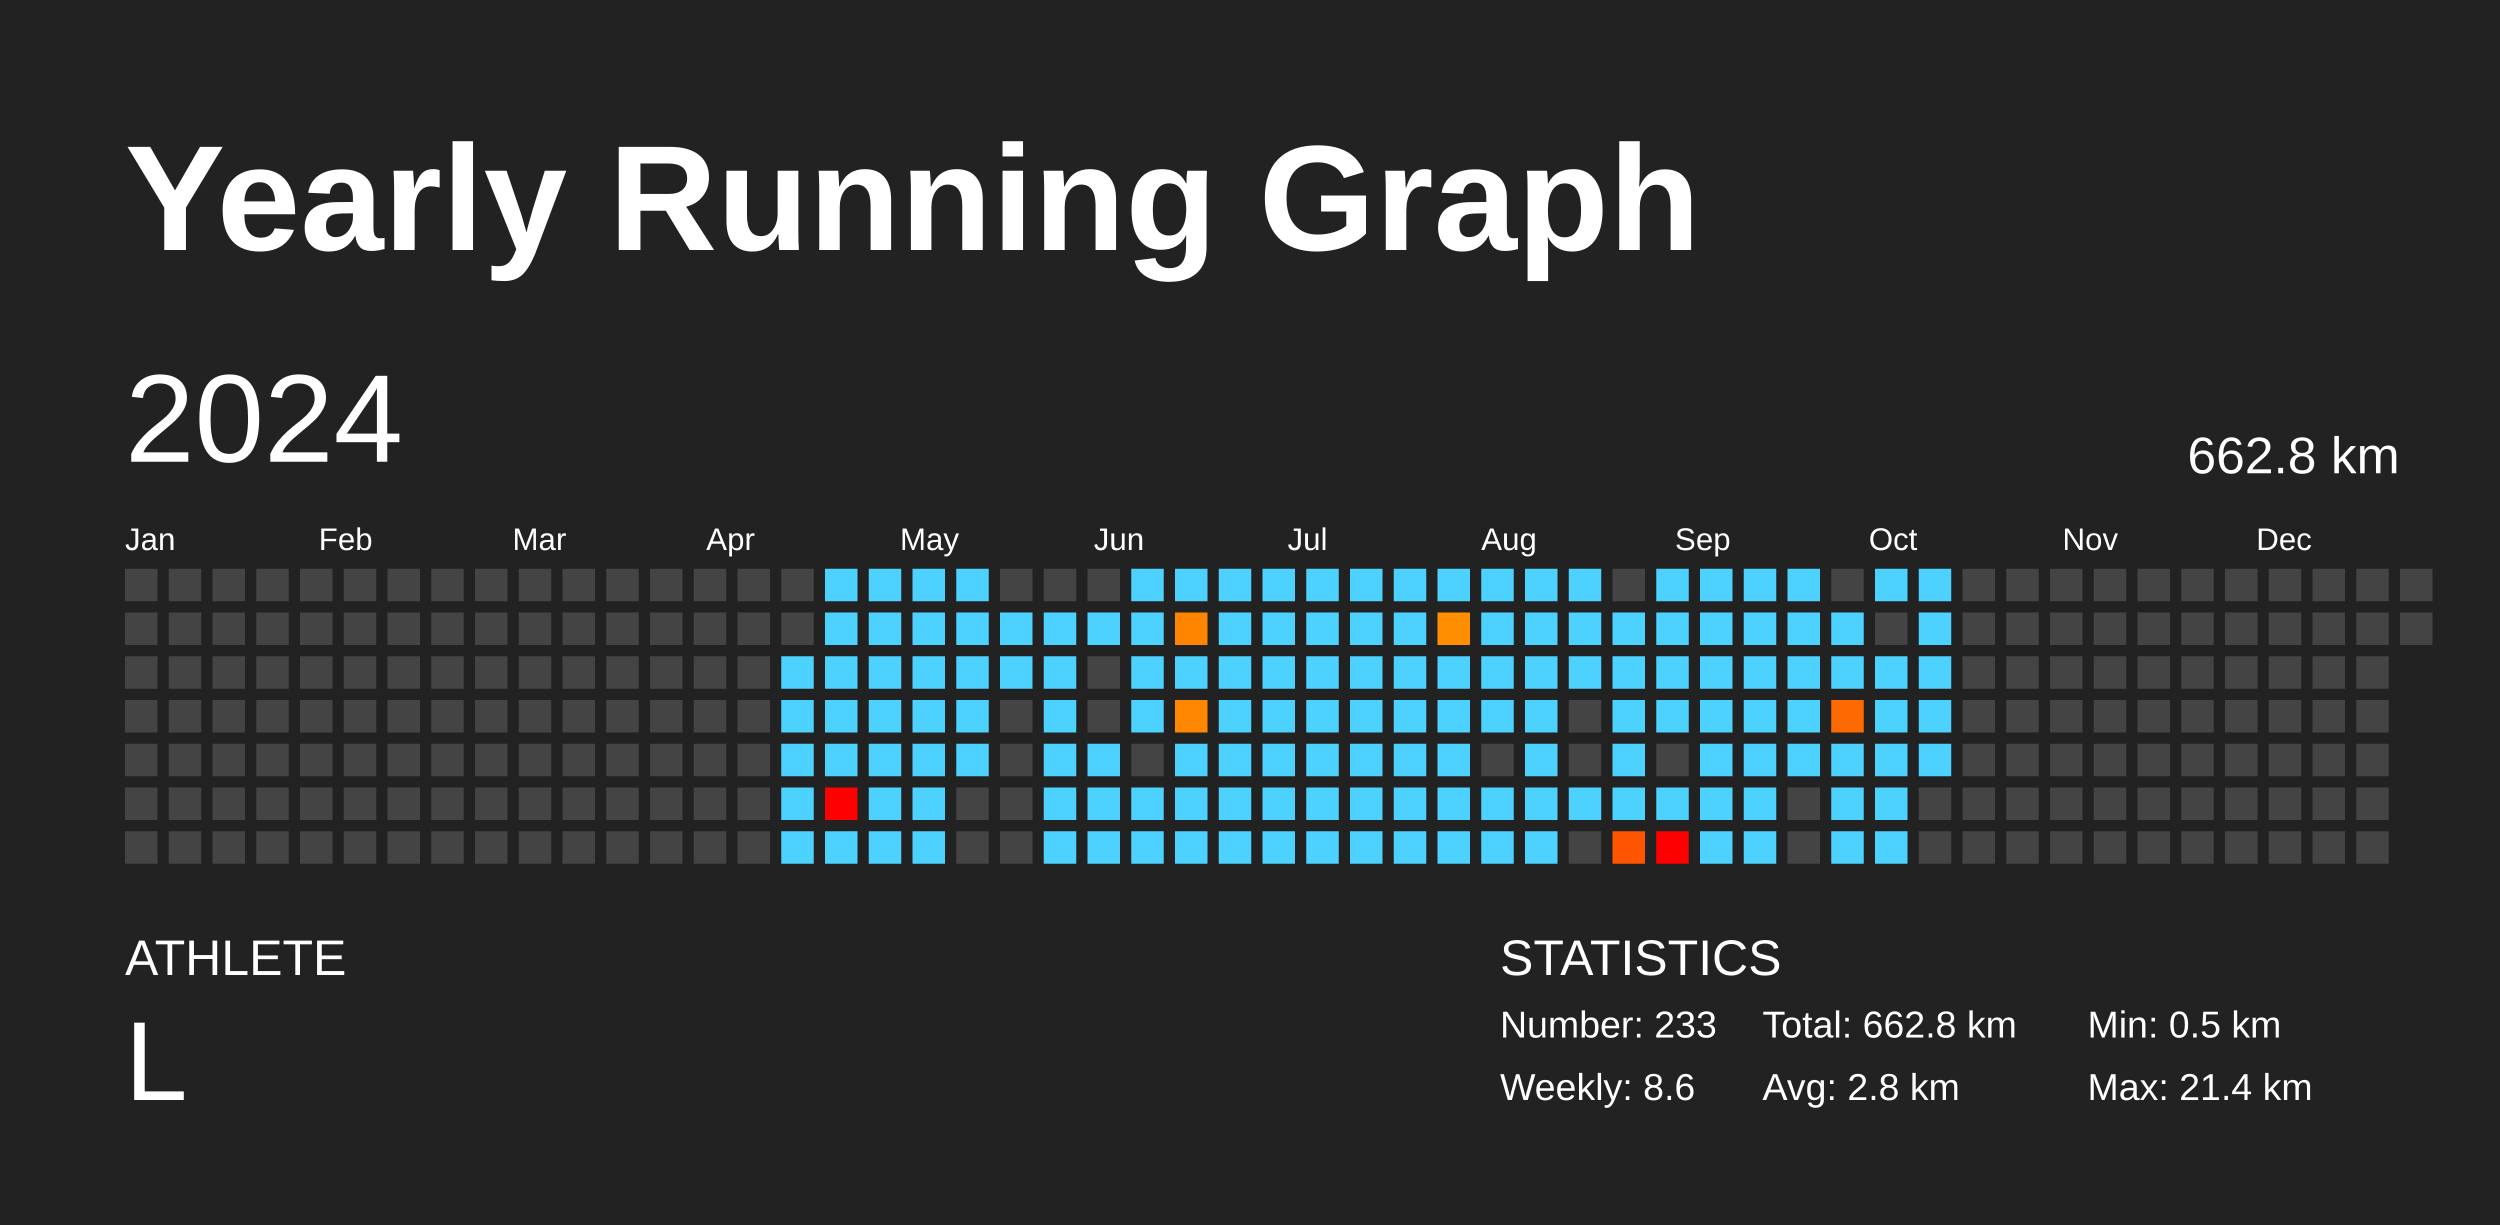
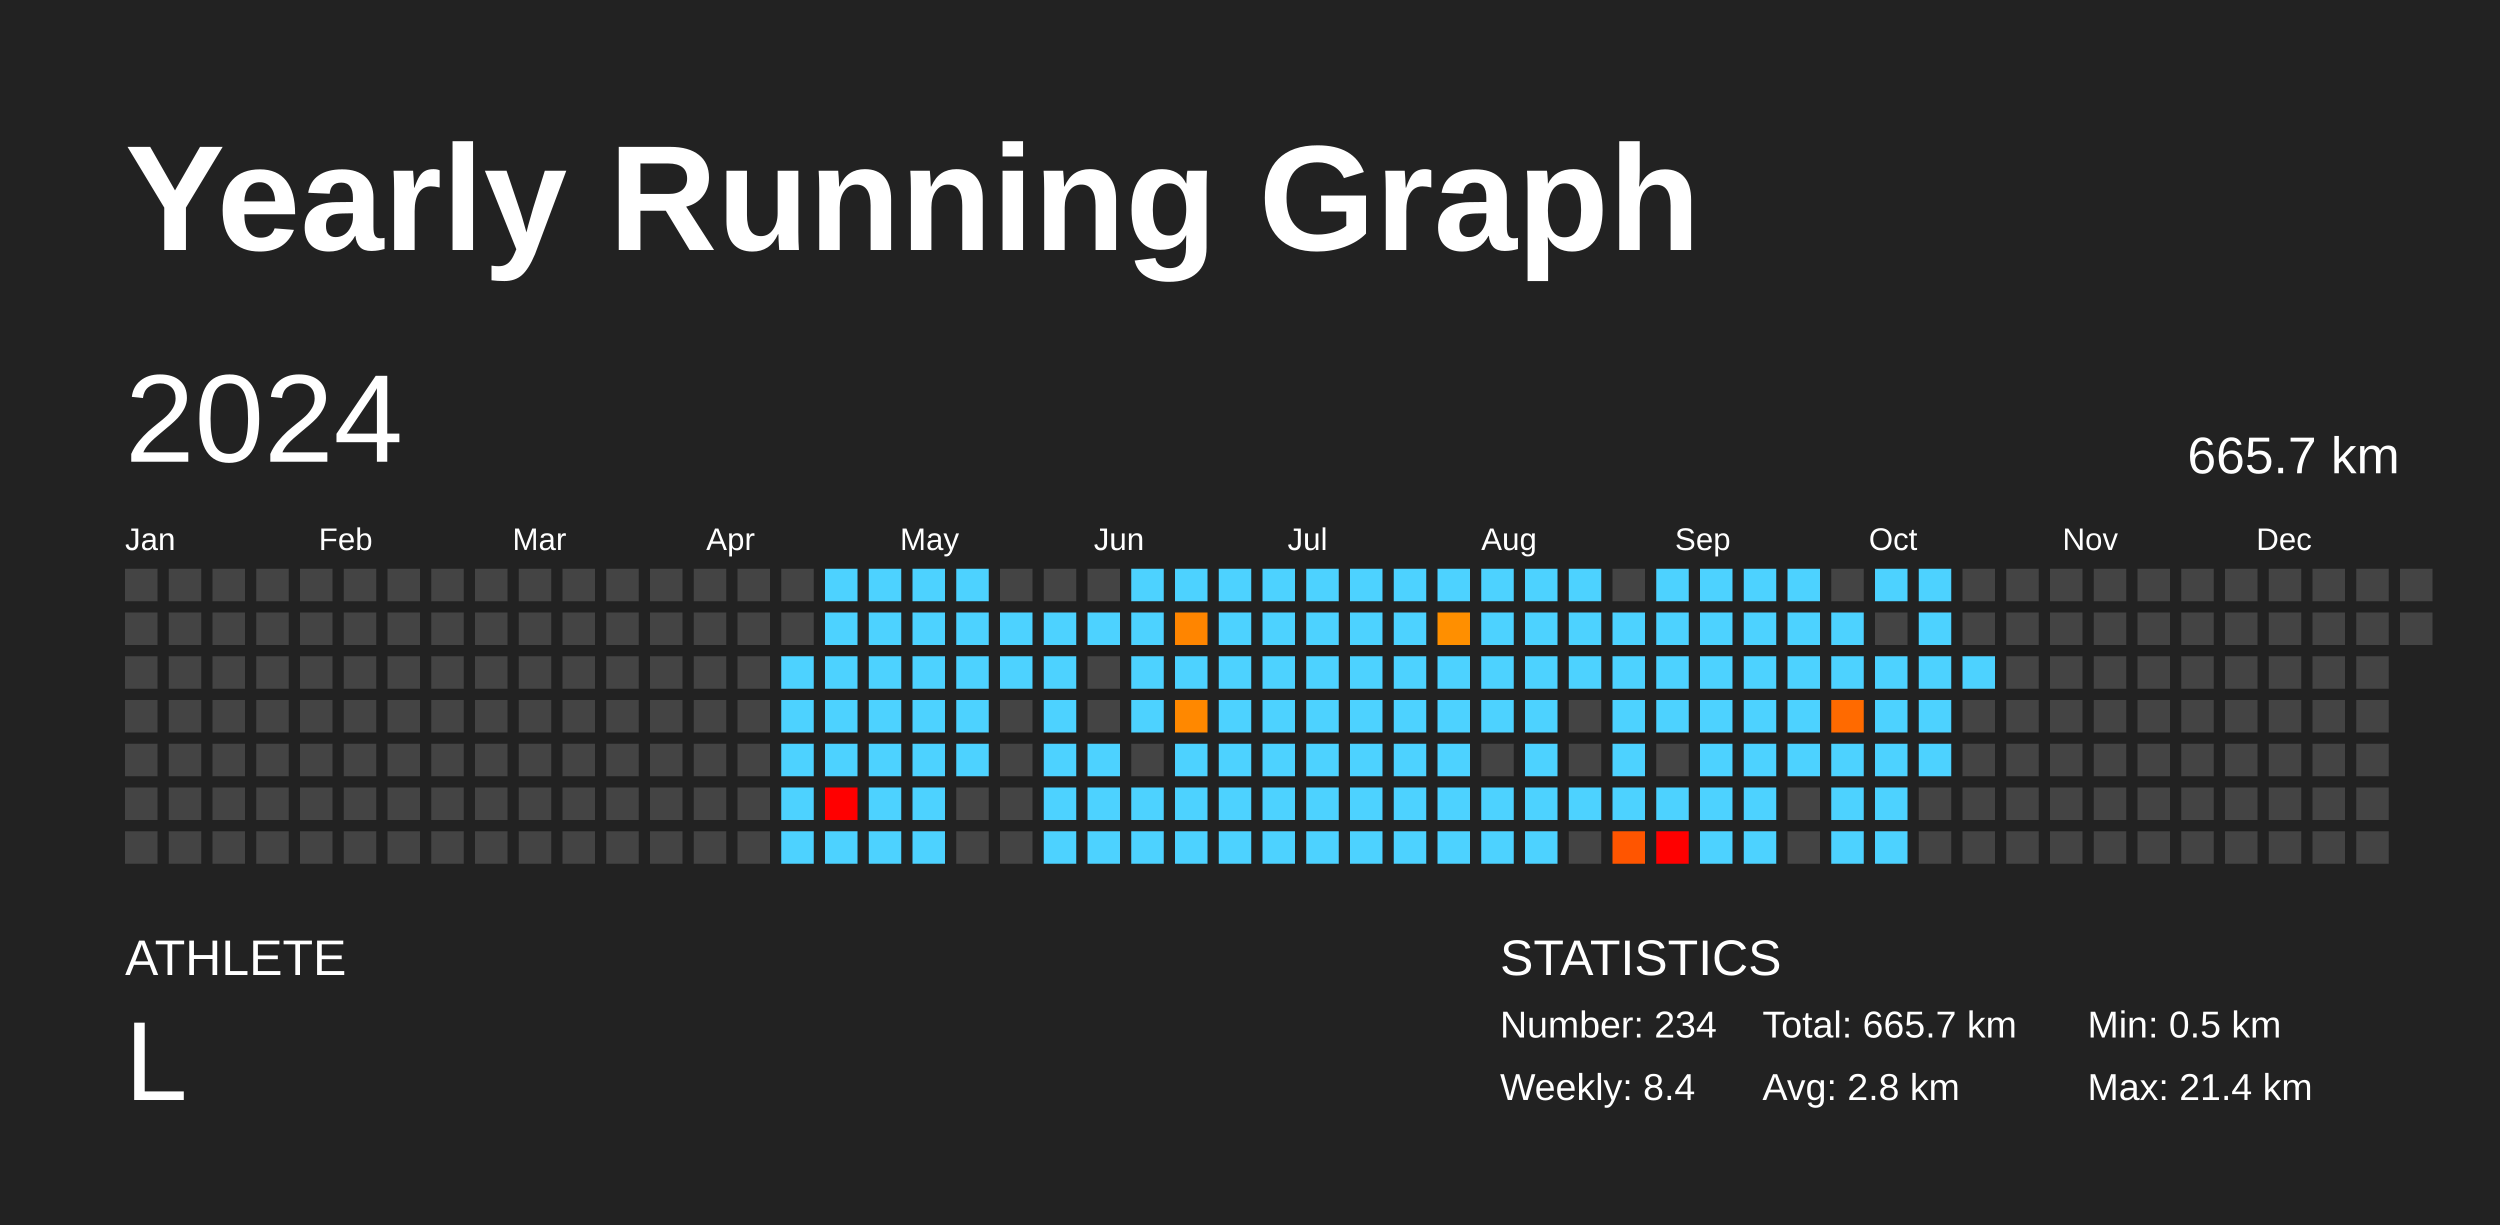
<svg xmlns="http://www.w3.org/2000/svg" baseProfile="full" height="98mm" version="1.1" viewBox="0,0,200,98" width="200mm">
  <defs />
  <rect fill="#222222" height="98" width="200" x="0" y="0" />
  <text fill="#FFFFFF" style="font-size:12px; font-family:Arial; font-weight:bold;" x="10" y="20">Yearly Running Graph</text>
  <text fill="#FFFFFF" style="font-size:4px; font-family:Arial" x="10" y="78">ATHLETE</text>
  <text fill="#FFFFFF" style="font-size:9px; font-family:Arial" x="10" y="88">L</text>
  <text fill="#FFFFFF" style="font-size:4px; font-family:Arial" x="120" y="78">STATISTICS</text>
-   <text fill="#FFFFFF" style="font-size:3px; font-family:Arial" x="120" y="83">Number: 233</text>
-   <text fill="#FFFFFF" style="font-size:3px; font-family:Arial" x="120" y="88">Weekly: 8.6</text>
-   <text fill="#FFFFFF" style="font-size:3px; font-family:Arial" x="141" y="83">Total: 662.8 km</text>
+   <text fill="#FFFFFF" style="font-size:3px; font-family:Arial" x="120" y="83">Number: 234</text>
+   <text fill="#FFFFFF" style="font-size:3px; font-family:Arial" x="120" y="88">Weekly: 8.4</text>
+   <text fill="#FFFFFF" style="font-size:3px; font-family:Arial" x="141" y="83">Total: 665.7 km</text>
  <text fill="#FFFFFF" style="font-size:3px; font-family:Arial" x="141" y="88">Avg: 2.8 km</text>
  <text fill="#FFFFFF" style="font-size:3px; font-family:Arial" x="167" y="83">Min: 0.5 km</text>
  <text fill="#FFFFFF" style="font-size:3px; font-family:Arial" x="167" y="88">Max: 21.4 km</text>
  <text dominant-baseline="hanging" fill="#FFFFFF" style="font-size:10.0px; font-family:Arial;" x="10" y="30">2024</text>
-   <text dominant-baseline="hanging" fill="#FFFFFF" style="font-size:4.125px; font-family:Arial;" x="175" y="35">662.8 km</text>
+   <text dominant-baseline="hanging" fill="#FFFFFF" style="font-size:4.125px; font-family:Arial;" x="175" y="35">665.7 km</text>
  <text fill="#FFFFFF" style="font-size:2.5px; font-family:Arial" x="10.0" y="44">Jan</text>
  <text fill="#FFFFFF" style="font-size:2.5px; font-family:Arial" x="25.5" y="44">Feb</text>
  <text fill="#FFFFFF" style="font-size:2.5px; font-family:Arial" x="41.0" y="44">Mar</text>
  <text fill="#FFFFFF" style="font-size:2.5px; font-family:Arial" x="56.5" y="44">Apr</text>
  <text fill="#FFFFFF" style="font-size:2.5px; font-family:Arial" x="72.0" y="44">May</text>
  <text fill="#FFFFFF" style="font-size:2.5px; font-family:Arial" x="87.5" y="44">Jun</text>
  <text fill="#FFFFFF" style="font-size:2.5px; font-family:Arial" x="103.0" y="44">Jul</text>
  <text fill="#FFFFFF" style="font-size:2.5px; font-family:Arial" x="118.5" y="44">Aug</text>
  <text fill="#FFFFFF" style="font-size:2.5px; font-family:Arial" x="134.0" y="44">Sep</text>
  <text fill="#FFFFFF" style="font-size:2.5px; font-family:Arial" x="149.5" y="44">Oct</text>
  <text fill="#FFFFFF" style="font-size:2.5px; font-family:Arial" x="165.0" y="44">Nov</text>
  <text fill="#FFFFFF" style="font-size:2.5px; font-family:Arial" x="180.5" y="44">Dec</text>
  <rect fill="#444444" height="2.6" width="2.6" x="10.0" y="45.5" />
  <rect fill="#444444" height="2.6" width="2.6" x="10.0" y="49.0" />
  <rect fill="#444444" height="2.6" width="2.6" x="10.0" y="52.5" />
  <rect fill="#444444" height="2.6" width="2.6" x="10.0" y="56.0" />
  <rect fill="#444444" height="2.6" width="2.6" x="10.0" y="59.5" />
  <rect fill="#444444" height="2.6" width="2.6" x="10.0" y="63.0" />
  <rect fill="#444444" height="2.6" width="2.6" x="10.0" y="66.5" />
  <rect fill="#444444" height="2.6" width="2.6" x="13.5" y="45.5" />
  <rect fill="#444444" height="2.6" width="2.6" x="13.5" y="49.0" />
  <rect fill="#444444" height="2.6" width="2.6" x="13.5" y="52.5" />
  <rect fill="#444444" height="2.6" width="2.6" x="13.5" y="56.0" />
  <rect fill="#444444" height="2.6" width="2.6" x="13.5" y="59.5" />
  <rect fill="#444444" height="2.6" width="2.6" x="13.5" y="63.0" />
  <rect fill="#444444" height="2.6" width="2.6" x="13.5" y="66.5" />
  <rect fill="#444444" height="2.6" width="2.6" x="17.0" y="45.5" />
  <rect fill="#444444" height="2.6" width="2.6" x="17.0" y="49.0" />
  <rect fill="#444444" height="2.6" width="2.6" x="17.0" y="52.5" />
  <rect fill="#444444" height="2.6" width="2.6" x="17.0" y="56.0" />
  <rect fill="#444444" height="2.6" width="2.6" x="17.0" y="59.5" />
  <rect fill="#444444" height="2.6" width="2.6" x="17.0" y="63.0" />
  <rect fill="#444444" height="2.6" width="2.6" x="17.0" y="66.5" />
  <rect fill="#444444" height="2.6" width="2.6" x="20.5" y="45.5" />
  <rect fill="#444444" height="2.6" width="2.6" x="20.5" y="49.0" />
  <rect fill="#444444" height="2.6" width="2.6" x="20.5" y="52.5" />
  <rect fill="#444444" height="2.6" width="2.6" x="20.5" y="56.0" />
  <rect fill="#444444" height="2.6" width="2.6" x="20.5" y="59.5" />
  <rect fill="#444444" height="2.6" width="2.6" x="20.5" y="63.0" />
  <rect fill="#444444" height="2.6" width="2.6" x="20.5" y="66.5" />
  <rect fill="#444444" height="2.6" width="2.6" x="24.0" y="45.5" />
  <rect fill="#444444" height="2.6" width="2.6" x="24.0" y="49.0" />
  <rect fill="#444444" height="2.6" width="2.6" x="24.0" y="52.5" />
  <rect fill="#444444" height="2.6" width="2.6" x="24.0" y="56.0" />
  <rect fill="#444444" height="2.6" width="2.6" x="24.0" y="59.5" />
  <rect fill="#444444" height="2.6" width="2.6" x="24.0" y="63.0" />
  <rect fill="#444444" height="2.6" width="2.6" x="24.0" y="66.5" />
  <rect fill="#444444" height="2.6" width="2.6" x="27.5" y="45.5" />
  <rect fill="#444444" height="2.6" width="2.6" x="27.5" y="49.0" />
  <rect fill="#444444" height="2.6" width="2.6" x="27.5" y="52.5" />
  <rect fill="#444444" height="2.6" width="2.6" x="27.5" y="56.0" />
  <rect fill="#444444" height="2.6" width="2.6" x="27.5" y="59.5" />
  <rect fill="#444444" height="2.6" width="2.6" x="27.5" y="63.0" />
  <rect fill="#444444" height="2.6" width="2.6" x="27.5" y="66.5" />
  <rect fill="#444444" height="2.6" width="2.6" x="31.0" y="45.5" />
  <rect fill="#444444" height="2.6" width="2.6" x="31.0" y="49.0" />
  <rect fill="#444444" height="2.6" width="2.6" x="31.0" y="52.5" />
  <rect fill="#444444" height="2.6" width="2.6" x="31.0" y="56.0" />
  <rect fill="#444444" height="2.6" width="2.6" x="31.0" y="59.5" />
  <rect fill="#444444" height="2.6" width="2.6" x="31.0" y="63.0" />
  <rect fill="#444444" height="2.6" width="2.6" x="31.0" y="66.5" />
  <rect fill="#444444" height="2.6" width="2.6" x="34.5" y="45.5" />
  <rect fill="#444444" height="2.6" width="2.6" x="34.5" y="49.0" />
  <rect fill="#444444" height="2.6" width="2.6" x="34.5" y="52.5" />
  <rect fill="#444444" height="2.6" width="2.6" x="34.5" y="56.0" />
  <rect fill="#444444" height="2.6" width="2.6" x="34.5" y="59.5" />
  <rect fill="#444444" height="2.6" width="2.6" x="34.5" y="63.0" />
  <rect fill="#444444" height="2.6" width="2.6" x="34.5" y="66.5" />
  <rect fill="#444444" height="2.6" width="2.6" x="38.0" y="45.5" />
  <rect fill="#444444" height="2.6" width="2.6" x="38.0" y="49.0" />
  <rect fill="#444444" height="2.6" width="2.6" x="38.0" y="52.5" />
  <rect fill="#444444" height="2.6" width="2.6" x="38.0" y="56.0" />
  <rect fill="#444444" height="2.6" width="2.6" x="38.0" y="59.5" />
  <rect fill="#444444" height="2.6" width="2.6" x="38.0" y="63.0" />
  <rect fill="#444444" height="2.6" width="2.6" x="38.0" y="66.5" />
  <rect fill="#444444" height="2.6" width="2.6" x="41.5" y="45.5" />
  <rect fill="#444444" height="2.6" width="2.6" x="41.5" y="49.0" />
  <rect fill="#444444" height="2.6" width="2.6" x="41.5" y="52.5" />
  <rect fill="#444444" height="2.6" width="2.6" x="41.5" y="56.0" />
  <rect fill="#444444" height="2.6" width="2.6" x="41.5" y="59.5" />
  <rect fill="#444444" height="2.6" width="2.6" x="41.5" y="63.0" />
  <rect fill="#444444" height="2.6" width="2.6" x="41.5" y="66.5" />
  <rect fill="#444444" height="2.6" width="2.6" x="45.0" y="45.5" />
  <rect fill="#444444" height="2.6" width="2.6" x="45.0" y="49.0" />
  <rect fill="#444444" height="2.6" width="2.6" x="45.0" y="52.5" />
  <rect fill="#444444" height="2.6" width="2.6" x="45.0" y="56.0" />
  <rect fill="#444444" height="2.6" width="2.6" x="45.0" y="59.5" />
  <rect fill="#444444" height="2.6" width="2.6" x="45.0" y="63.0" />
  <rect fill="#444444" height="2.6" width="2.6" x="45.0" y="66.5" />
  <rect fill="#444444" height="2.6" width="2.6" x="48.5" y="45.5" />
  <rect fill="#444444" height="2.6" width="2.6" x="48.5" y="49.0" />
  <rect fill="#444444" height="2.6" width="2.6" x="48.5" y="52.5" />
  <rect fill="#444444" height="2.6" width="2.6" x="48.5" y="56.0" />
  <rect fill="#444444" height="2.6" width="2.6" x="48.5" y="59.5" />
  <rect fill="#444444" height="2.6" width="2.6" x="48.5" y="63.0" />
  <rect fill="#444444" height="2.6" width="2.6" x="48.5" y="66.5" />
  <rect fill="#444444" height="2.6" width="2.6" x="52.0" y="45.5" />
  <rect fill="#444444" height="2.6" width="2.6" x="52.0" y="49.0" />
  <rect fill="#444444" height="2.6" width="2.6" x="52.0" y="52.5" />
  <rect fill="#444444" height="2.6" width="2.6" x="52.0" y="56.0" />
  <rect fill="#444444" height="2.6" width="2.6" x="52.0" y="59.5" />
  <rect fill="#444444" height="2.6" width="2.6" x="52.0" y="63.0" />
  <rect fill="#444444" height="2.6" width="2.6" x="52.0" y="66.5" />
  <rect fill="#444444" height="2.6" width="2.6" x="55.5" y="45.5" />
  <rect fill="#444444" height="2.6" width="2.6" x="55.5" y="49.0" />
  <rect fill="#444444" height="2.6" width="2.6" x="55.5" y="52.5" />
  <rect fill="#444444" height="2.6" width="2.6" x="55.5" y="56.0" />
  <rect fill="#444444" height="2.6" width="2.6" x="55.5" y="59.5" />
  <rect fill="#444444" height="2.6" width="2.6" x="55.5" y="63.0" />
  <rect fill="#444444" height="2.6" width="2.6" x="55.5" y="66.5" />
  <rect fill="#444444" height="2.6" width="2.6" x="59.0" y="45.5" />
  <rect fill="#444444" height="2.6" width="2.6" x="59.0" y="49.0" />
  <rect fill="#444444" height="2.6" width="2.6" x="59.0" y="52.5" />
  <rect fill="#444444" height="2.6" width="2.6" x="59.0" y="56.0" />
  <rect fill="#444444" height="2.6" width="2.6" x="59.0" y="59.5" />
  <rect fill="#444444" height="2.6" width="2.6" x="59.0" y="63.0" />
  <rect fill="#444444" height="2.6" width="2.6" x="59.0" y="66.5" />
  <rect fill="#444444" height="2.6" width="2.6" x="62.5" y="45.5" />
  <rect fill="#444444" height="2.6" width="2.6" x="62.5" y="49.0" />
  <rect fill="#4dd2ff" height="2.6" width="2.6" x="62.5" y="52.5" />
  <rect fill="#4dd2ff" height="2.6" width="2.6" x="62.5" y="56.0" />
  <rect fill="#4dd2ff" height="2.6" width="2.6" x="62.5" y="59.5" />
  <rect fill="#4dd2ff" height="2.6" width="2.6" x="62.5" y="63.0" />
  <rect fill="#4dd2ff" height="2.6" width="2.6" x="62.5" y="66.5" />
  <rect fill="#4dd2ff" height="2.6" width="2.6" x="66.0" y="45.5" />
  <rect fill="#4dd2ff" height="2.6" width="2.6" x="66.0" y="49.0" />
  <rect fill="#4dd2ff" height="2.6" width="2.6" x="66.0" y="52.5" />
  <rect fill="#4dd2ff" height="2.6" width="2.6" x="66.0" y="56.0" />
  <rect fill="#4dd2ff" height="2.6" width="2.6" x="66.0" y="59.5" />
  <rect fill="red" height="2.6" width="2.6" x="66.0" y="63.0" />
  <rect fill="#4dd2ff" height="2.6" width="2.6" x="66.0" y="66.5" />
  <rect fill="#4dd2ff" height="2.6" width="2.6" x="69.5" y="45.5" />
  <rect fill="#4dd2ff" height="2.6" width="2.6" x="69.5" y="49.0" />
  <rect fill="#4dd2ff" height="2.6" width="2.6" x="69.5" y="52.5" />
  <rect fill="#4dd2ff" height="2.6" width="2.6" x="69.5" y="56.0" />
  <rect fill="#4dd2ff" height="2.6" width="2.6" x="69.5" y="59.5" />
  <rect fill="#4dd2ff" height="2.6" width="2.6" x="69.5" y="63.0" />
  <rect fill="#4dd2ff" height="2.6" width="2.6" x="69.5" y="66.5" />
  <rect fill="#4dd2ff" height="2.6" width="2.6" x="73.0" y="45.5" />
  <rect fill="#4dd2ff" height="2.6" width="2.6" x="73.0" y="49.0" />
  <rect fill="#4dd2ff" height="2.6" width="2.6" x="73.0" y="52.5" />
  <rect fill="#4dd2ff" height="2.6" width="2.6" x="73.0" y="56.0" />
  <rect fill="#4dd2ff" height="2.6" width="2.6" x="73.0" y="59.5" />
  <rect fill="#4dd2ff" height="2.6" width="2.6" x="73.0" y="63.0" />
  <rect fill="#4dd2ff" height="2.6" width="2.6" x="73.0" y="66.5" />
  <rect fill="#4dd2ff" height="2.6" width="2.6" x="76.5" y="45.5" />
  <rect fill="#4dd2ff" height="2.6" width="2.6" x="76.5" y="49.0" />
  <rect fill="#4dd2ff" height="2.6" width="2.6" x="76.5" y="52.5" />
  <rect fill="#4dd2ff" height="2.6" width="2.6" x="76.5" y="56.0" />
  <rect fill="#4dd2ff" height="2.6" width="2.6" x="76.5" y="59.5" />
  <rect fill="#444444" height="2.6" width="2.6" x="76.5" y="63.0" />
  <rect fill="#444444" height="2.6" width="2.6" x="76.5" y="66.5" />
  <rect fill="#444444" height="2.6" width="2.6" x="80.0" y="45.5" />
  <rect fill="#4dd2ff" height="2.6" width="2.6" x="80.0" y="49.0" />
  <rect fill="#4dd2ff" height="2.6" width="2.6" x="80.0" y="52.5" />
  <rect fill="#444444" height="2.6" width="2.6" x="80.0" y="56.0" />
  <rect fill="#444444" height="2.6" width="2.6" x="80.0" y="59.5" />
  <rect fill="#444444" height="2.6" width="2.6" x="80.0" y="63.0" />
  <rect fill="#444444" height="2.6" width="2.6" x="80.0" y="66.5" />
  <rect fill="#444444" height="2.6" width="2.6" x="83.5" y="45.5" />
  <rect fill="#4dd2ff" height="2.6" width="2.6" x="83.5" y="49.0" />
  <rect fill="#4dd2ff" height="2.6" width="2.6" x="83.5" y="52.5" />
  <rect fill="#4dd2ff" height="2.6" width="2.6" x="83.5" y="56.0" />
  <rect fill="#4dd2ff" height="2.6" width="2.6" x="83.5" y="59.5" />
  <rect fill="#4dd2ff" height="2.6" width="2.6" x="83.5" y="63.0" />
  <rect fill="#4dd2ff" height="2.6" width="2.6" x="83.5" y="66.5" />
  <rect fill="#444444" height="2.6" width="2.6" x="87.0" y="45.5" />
  <rect fill="#4dd2ff" height="2.6" width="2.6" x="87.0" y="49.0" />
  <rect fill="#444444" height="2.6" width="2.6" x="87.0" y="52.5" />
  <rect fill="#444444" height="2.6" width="2.6" x="87.0" y="56.0" />
  <rect fill="#4dd2ff" height="2.6" width="2.6" x="87.0" y="59.5" />
  <rect fill="#4dd2ff" height="2.6" width="2.6" x="87.0" y="63.0" />
  <rect fill="#4dd2ff" height="2.6" width="2.6" x="87.0" y="66.5" />
  <rect fill="#4dd2ff" height="2.6" width="2.6" x="90.5" y="45.5" />
  <rect fill="#4dd2ff" height="2.6" width="2.6" x="90.5" y="49.0" />
  <rect fill="#4dd2ff" height="2.6" width="2.6" x="90.5" y="52.5" />
  <rect fill="#4dd2ff" height="2.6" width="2.6" x="90.5" y="56.0" />
  <rect fill="#444444" height="2.6" width="2.6" x="90.5" y="59.5" />
  <rect fill="#4dd2ff" height="2.6" width="2.6" x="90.5" y="63.0" />
  <rect fill="#4dd2ff" height="2.6" width="2.6" x="90.5" y="66.5" />
  <rect fill="#4dd2ff" height="2.6" width="2.6" x="94.0" y="45.5" />
  <rect fill="#ff8500" height="2.6" width="2.6" x="94.0" y="49.0" />
  <rect fill="#4dd2ff" height="2.6" width="2.6" x="94.0" y="52.5" />
  <rect fill="#ff8800" height="2.6" width="2.6" x="94.0" y="56.0" />
  <rect fill="#4dd2ff" height="2.6" width="2.6" x="94.0" y="59.5" />
  <rect fill="#4dd2ff" height="2.6" width="2.6" x="94.0" y="63.0" />
  <rect fill="#4dd2ff" height="2.6" width="2.6" x="94.0" y="66.5" />
  <rect fill="#4dd2ff" height="2.6" width="2.6" x="97.5" y="45.5" />
  <rect fill="#4dd2ff" height="2.6" width="2.6" x="97.5" y="49.0" />
  <rect fill="#4dd2ff" height="2.6" width="2.6" x="97.5" y="52.5" />
  <rect fill="#4dd2ff" height="2.6" width="2.6" x="97.5" y="56.0" />
  <rect fill="#4dd2ff" height="2.6" width="2.6" x="97.5" y="59.5" />
  <rect fill="#4dd2ff" height="2.6" width="2.6" x="97.5" y="63.0" />
  <rect fill="#4dd2ff" height="2.6" width="2.6" x="97.5" y="66.5" />
  <rect fill="#4dd2ff" height="2.6" width="2.6" x="101.0" y="45.5" />
  <rect fill="#4dd2ff" height="2.6" width="2.6" x="101.0" y="49.0" />
  <rect fill="#4dd2ff" height="2.6" width="2.6" x="101.0" y="52.5" />
  <rect fill="#4dd2ff" height="2.6" width="2.6" x="101.0" y="56.0" />
  <rect fill="#4dd2ff" height="2.6" width="2.6" x="101.0" y="59.5" />
  <rect fill="#4dd2ff" height="2.6" width="2.6" x="101.0" y="63.0" />
  <rect fill="#4dd2ff" height="2.6" width="2.6" x="101.0" y="66.5" />
  <rect fill="#4dd2ff" height="2.6" width="2.6" x="104.5" y="45.5" />
  <rect fill="#4dd2ff" height="2.6" width="2.6" x="104.5" y="49.0" />
  <rect fill="#4dd2ff" height="2.6" width="2.6" x="104.5" y="52.5" />
  <rect fill="#4dd2ff" height="2.6" width="2.6" x="104.5" y="56.0" />
  <rect fill="#4dd2ff" height="2.6" width="2.6" x="104.5" y="59.5" />
  <rect fill="#4dd2ff" height="2.6" width="2.6" x="104.5" y="63.0" />
  <rect fill="#4dd2ff" height="2.6" width="2.6" x="104.5" y="66.5" />
  <rect fill="#4dd2ff" height="2.6" width="2.6" x="108.0" y="45.5" />
  <rect fill="#4dd2ff" height="2.6" width="2.6" x="108.0" y="49.0" />
  <rect fill="#4dd2ff" height="2.6" width="2.6" x="108.0" y="52.5" />
  <rect fill="#4dd2ff" height="2.6" width="2.6" x="108.0" y="56.0" />
  <rect fill="#4dd2ff" height="2.6" width="2.6" x="108.0" y="59.5" />
  <rect fill="#4dd2ff" height="2.6" width="2.6" x="108.0" y="63.0" />
  <rect fill="#4dd2ff" height="2.6" width="2.6" x="108.0" y="66.5" />
  <rect fill="#4dd2ff" height="2.6" width="2.6" x="111.5" y="45.5" />
  <rect fill="#4dd2ff" height="2.6" width="2.6" x="111.5" y="49.0" />
  <rect fill="#4dd2ff" height="2.6" width="2.6" x="111.5" y="52.5" />
  <rect fill="#4dd2ff" height="2.6" width="2.6" x="111.5" y="56.0" />
  <rect fill="#4dd2ff" height="2.6" width="2.6" x="111.5" y="59.5" />
  <rect fill="#4dd2ff" height="2.6" width="2.6" x="111.5" y="63.0" />
  <rect fill="#4dd2ff" height="2.6" width="2.6" x="111.5" y="66.5" />
  <rect fill="#4dd2ff" height="2.6" width="2.6" x="115.0" y="45.5" />
  <rect fill="#ff8f00" height="2.6" width="2.6" x="115.0" y="49.0" />
  <rect fill="#4dd2ff" height="2.6" width="2.6" x="115.0" y="52.5" />
  <rect fill="#4dd2ff" height="2.6" width="2.6" x="115.0" y="56.0" />
  <rect fill="#4dd2ff" height="2.6" width="2.6" x="115.0" y="59.5" />
  <rect fill="#4dd2ff" height="2.6" width="2.6" x="115.0" y="63.0" />
  <rect fill="#4dd2ff" height="2.6" width="2.6" x="115.0" y="66.5" />
  <rect fill="#4dd2ff" height="2.6" width="2.6" x="118.5" y="45.5" />
  <rect fill="#4dd2ff" height="2.6" width="2.6" x="118.5" y="49.0" />
  <rect fill="#4dd2ff" height="2.6" width="2.6" x="118.5" y="52.5" />
  <rect fill="#4dd2ff" height="2.6" width="2.6" x="118.5" y="56.0" />
  <rect fill="#444444" height="2.6" width="2.6" x="118.5" y="59.5" />
  <rect fill="#4dd2ff" height="2.6" width="2.6" x="118.5" y="63.0" />
  <rect fill="#4dd2ff" height="2.6" width="2.6" x="118.5" y="66.5" />
  <rect fill="#4dd2ff" height="2.6" width="2.6" x="122.0" y="45.5" />
  <rect fill="#4dd2ff" height="2.6" width="2.6" x="122.0" y="49.0" />
  <rect fill="#4dd2ff" height="2.6" width="2.6" x="122.0" y="52.5" />
  <rect fill="#4dd2ff" height="2.6" width="2.6" x="122.0" y="56.0" />
  <rect fill="#4dd2ff" height="2.6" width="2.6" x="122.0" y="59.5" />
  <rect fill="#4dd2ff" height="2.6" width="2.6" x="122.0" y="63.0" />
  <rect fill="#4dd2ff" height="2.6" width="2.6" x="122.0" y="66.5" />
  <rect fill="#4dd2ff" height="2.6" width="2.6" x="125.5" y="45.5" />
  <rect fill="#4dd2ff" height="2.6" width="2.6" x="125.5" y="49.0" />
  <rect fill="#4dd2ff" height="2.6" width="2.6" x="125.5" y="52.5" />
  <rect fill="#444444" height="2.6" width="2.6" x="125.5" y="56.0" />
  <rect fill="#444444" height="2.6" width="2.6" x="125.5" y="59.5" />
  <rect fill="#4dd2ff" height="2.6" width="2.6" x="125.5" y="63.0" />
  <rect fill="#444444" height="2.6" width="2.6" x="125.5" y="66.5" />
  <rect fill="#444444" height="2.6" width="2.6" x="129.0" y="45.5" />
  <rect fill="#4dd2ff" height="2.6" width="2.6" x="129.0" y="49.0" />
  <rect fill="#4dd2ff" height="2.6" width="2.6" x="129.0" y="52.5" />
  <rect fill="#4dd2ff" height="2.6" width="2.6" x="129.0" y="56.0" />
  <rect fill="#4dd2ff" height="2.6" width="2.6" x="129.0" y="59.5" />
  <rect fill="#4dd2ff" height="2.6" width="2.6" x="129.0" y="63.0" />
  <rect fill="#ff5500" height="2.6" width="2.6" x="129.0" y="66.5" />
  <rect fill="#4dd2ff" height="2.6" width="2.6" x="132.5" y="45.5" />
  <rect fill="#4dd2ff" height="2.6" width="2.6" x="132.5" y="49.0" />
  <rect fill="#4dd2ff" height="2.6" width="2.6" x="132.5" y="52.5" />
  <rect fill="#4dd2ff" height="2.6" width="2.6" x="132.5" y="56.0" />
  <rect fill="#444444" height="2.6" width="2.6" x="132.5" y="59.5" />
  <rect fill="#4dd2ff" height="2.6" width="2.6" x="132.5" y="63.0" />
  <rect fill="red" height="2.6" width="2.6" x="132.5" y="66.5" />
  <rect fill="#4dd2ff" height="2.6" width="2.6" x="136.0" y="45.5" />
  <rect fill="#4dd2ff" height="2.6" width="2.6" x="136.0" y="49.0" />
  <rect fill="#4dd2ff" height="2.6" width="2.6" x="136.0" y="52.5" />
  <rect fill="#4dd2ff" height="2.6" width="2.6" x="136.0" y="56.0" />
  <rect fill="#4dd2ff" height="2.6" width="2.6" x="136.0" y="59.5" />
  <rect fill="#4dd2ff" height="2.6" width="2.6" x="136.0" y="63.0" />
  <rect fill="#4dd2ff" height="2.6" width="2.6" x="136.0" y="66.5" />
  <rect fill="#4dd2ff" height="2.6" width="2.6" x="139.5" y="45.5" />
  <rect fill="#4dd2ff" height="2.6" width="2.6" x="139.5" y="49.0" />
  <rect fill="#4dd2ff" height="2.6" width="2.6" x="139.5" y="52.5" />
  <rect fill="#4dd2ff" height="2.6" width="2.6" x="139.5" y="56.0" />
  <rect fill="#4dd2ff" height="2.6" width="2.6" x="139.5" y="59.5" />
  <rect fill="#4dd2ff" height="2.6" width="2.6" x="139.5" y="63.0" />
  <rect fill="#4dd2ff" height="2.6" width="2.6" x="139.5" y="66.5" />
  <rect fill="#4dd2ff" height="2.6" width="2.6" x="143.0" y="45.5" />
  <rect fill="#4dd2ff" height="2.6" width="2.6" x="143.0" y="49.0" />
  <rect fill="#4dd2ff" height="2.6" width="2.6" x="143.0" y="52.5" />
  <rect fill="#4dd2ff" height="2.6" width="2.6" x="143.0" y="56.0" />
  <rect fill="#4dd2ff" height="2.6" width="2.6" x="143.0" y="59.5" />
  <rect fill="#444444" height="2.6" width="2.6" x="143.0" y="63.0" />
  <rect fill="#444444" height="2.6" width="2.6" x="143.0" y="66.5" />
  <rect fill="#444444" height="2.6" width="2.6" x="146.5" y="45.5" />
  <rect fill="#4dd2ff" height="2.6" width="2.6" x="146.5" y="49.0" />
  <rect fill="#4dd2ff" height="2.6" width="2.6" x="146.5" y="52.5" />
  <rect fill="#ff6a00" height="2.6" width="2.6" x="146.5" y="56.0" />
  <rect fill="#4dd2ff" height="2.6" width="2.6" x="146.5" y="59.5" />
  <rect fill="#4dd2ff" height="2.6" width="2.6" x="146.5" y="63.0" />
  <rect fill="#4dd2ff" height="2.6" width="2.6" x="146.5" y="66.5" />
  <rect fill="#4dd2ff" height="2.6" width="2.6" x="150.0" y="45.5" />
  <rect fill="#444444" height="2.6" width="2.6" x="150.0" y="49.0" />
  <rect fill="#4dd2ff" height="2.6" width="2.6" x="150.0" y="52.5" />
  <rect fill="#4dd2ff" height="2.6" width="2.6" x="150.0" y="56.0" />
  <rect fill="#4dd2ff" height="2.6" width="2.6" x="150.0" y="59.5" />
  <rect fill="#4dd2ff" height="2.6" width="2.6" x="150.0" y="63.0" />
  <rect fill="#4dd2ff" height="2.6" width="2.6" x="150.0" y="66.5" />
  <rect fill="#4dd2ff" height="2.6" width="2.6" x="153.5" y="45.5" />
  <rect fill="#4dd2ff" height="2.6" width="2.6" x="153.5" y="49.0" />
  <rect fill="#4dd2ff" height="2.6" width="2.6" x="153.5" y="52.5" />
  <rect fill="#4dd2ff" height="2.6" width="2.6" x="153.5" y="56.0" />
  <rect fill="#4dd2ff" height="2.6" width="2.6" x="153.5" y="59.5" />
  <rect fill="#444444" height="2.6" width="2.6" x="153.5" y="63.0" />
  <rect fill="#444444" height="2.6" width="2.6" x="153.5" y="66.5" />
  <rect fill="#444444" height="2.6" width="2.6" x="157.0" y="45.5" />
  <rect fill="#444444" height="2.6" width="2.6" x="157.0" y="49.0" />
-   <rect fill="#444444" height="2.6" width="2.6" x="157.0" y="52.5" />
+   <rect fill="#4dd2ff" height="2.6" width="2.6" x="157.0" y="52.5" />
  <rect fill="#444444" height="2.6" width="2.6" x="157.0" y="56.0" />
  <rect fill="#444444" height="2.6" width="2.6" x="157.0" y="59.5" />
  <rect fill="#444444" height="2.6" width="2.6" x="157.0" y="63.0" />
  <rect fill="#444444" height="2.6" width="2.6" x="157.0" y="66.5" />
  <rect fill="#444444" height="2.6" width="2.6" x="160.5" y="45.5" />
  <rect fill="#444444" height="2.6" width="2.6" x="160.5" y="49.0" />
  <rect fill="#444444" height="2.6" width="2.6" x="160.5" y="52.5" />
  <rect fill="#444444" height="2.6" width="2.6" x="160.5" y="56.0" />
  <rect fill="#444444" height="2.6" width="2.6" x="160.5" y="59.5" />
  <rect fill="#444444" height="2.6" width="2.6" x="160.5" y="63.0" />
  <rect fill="#444444" height="2.6" width="2.6" x="160.5" y="66.5" />
  <rect fill="#444444" height="2.6" width="2.6" x="164.0" y="45.5" />
  <rect fill="#444444" height="2.6" width="2.6" x="164.0" y="49.0" />
  <rect fill="#444444" height="2.6" width="2.6" x="164.0" y="52.5" />
  <rect fill="#444444" height="2.6" width="2.6" x="164.0" y="56.0" />
  <rect fill="#444444" height="2.6" width="2.6" x="164.0" y="59.5" />
  <rect fill="#444444" height="2.6" width="2.6" x="164.0" y="63.0" />
  <rect fill="#444444" height="2.6" width="2.6" x="164.0" y="66.5" />
  <rect fill="#444444" height="2.6" width="2.6" x="167.5" y="45.5" />
  <rect fill="#444444" height="2.6" width="2.6" x="167.5" y="49.0" />
  <rect fill="#444444" height="2.6" width="2.6" x="167.5" y="52.5" />
  <rect fill="#444444" height="2.6" width="2.6" x="167.5" y="56.0" />
  <rect fill="#444444" height="2.6" width="2.6" x="167.5" y="59.5" />
  <rect fill="#444444" height="2.6" width="2.6" x="167.5" y="63.0" />
  <rect fill="#444444" height="2.6" width="2.6" x="167.5" y="66.5" />
  <rect fill="#444444" height="2.6" width="2.6" x="171.0" y="45.5" />
  <rect fill="#444444" height="2.6" width="2.6" x="171.0" y="49.0" />
  <rect fill="#444444" height="2.6" width="2.6" x="171.0" y="52.5" />
  <rect fill="#444444" height="2.6" width="2.6" x="171.0" y="56.0" />
  <rect fill="#444444" height="2.6" width="2.6" x="171.0" y="59.5" />
  <rect fill="#444444" height="2.6" width="2.6" x="171.0" y="63.0" />
  <rect fill="#444444" height="2.6" width="2.6" x="171.0" y="66.5" />
  <rect fill="#444444" height="2.6" width="2.6" x="174.5" y="45.5" />
  <rect fill="#444444" height="2.6" width="2.6" x="174.5" y="49.0" />
  <rect fill="#444444" height="2.6" width="2.6" x="174.5" y="52.5" />
  <rect fill="#444444" height="2.6" width="2.6" x="174.5" y="56.0" />
  <rect fill="#444444" height="2.6" width="2.6" x="174.5" y="59.5" />
  <rect fill="#444444" height="2.6" width="2.6" x="174.5" y="63.0" />
  <rect fill="#444444" height="2.6" width="2.6" x="174.5" y="66.5" />
  <rect fill="#444444" height="2.6" width="2.6" x="178.0" y="45.5" />
  <rect fill="#444444" height="2.6" width="2.6" x="178.0" y="49.0" />
  <rect fill="#444444" height="2.6" width="2.6" x="178.0" y="52.5" />
  <rect fill="#444444" height="2.6" width="2.6" x="178.0" y="56.0" />
  <rect fill="#444444" height="2.6" width="2.6" x="178.0" y="59.5" />
  <rect fill="#444444" height="2.6" width="2.6" x="178.0" y="63.0" />
  <rect fill="#444444" height="2.6" width="2.6" x="178.0" y="66.5" />
  <rect fill="#444444" height="2.6" width="2.6" x="181.5" y="45.5" />
  <rect fill="#444444" height="2.6" width="2.6" x="181.5" y="49.0" />
  <rect fill="#444444" height="2.6" width="2.6" x="181.5" y="52.5" />
  <rect fill="#444444" height="2.6" width="2.6" x="181.5" y="56.0" />
  <rect fill="#444444" height="2.6" width="2.6" x="181.5" y="59.5" />
  <rect fill="#444444" height="2.6" width="2.6" x="181.5" y="63.0" />
  <rect fill="#444444" height="2.6" width="2.6" x="181.5" y="66.5" />
  <rect fill="#444444" height="2.6" width="2.6" x="185.0" y="45.5" />
  <rect fill="#444444" height="2.6" width="2.6" x="185.0" y="49.0" />
  <rect fill="#444444" height="2.6" width="2.6" x="185.0" y="52.5" />
  <rect fill="#444444" height="2.6" width="2.6" x="185.0" y="56.0" />
  <rect fill="#444444" height="2.6" width="2.6" x="185.0" y="59.5" />
  <rect fill="#444444" height="2.6" width="2.6" x="185.0" y="63.0" />
  <rect fill="#444444" height="2.6" width="2.6" x="185.0" y="66.5" />
  <rect fill="#444444" height="2.6" width="2.6" x="188.5" y="45.5" />
  <rect fill="#444444" height="2.6" width="2.6" x="188.5" y="49.0" />
  <rect fill="#444444" height="2.6" width="2.6" x="188.5" y="52.5" />
  <rect fill="#444444" height="2.6" width="2.6" x="188.5" y="56.0" />
  <rect fill="#444444" height="2.6" width="2.6" x="188.5" y="59.5" />
  <rect fill="#444444" height="2.6" width="2.6" x="188.5" y="63.0" />
  <rect fill="#444444" height="2.6" width="2.6" x="188.5" y="66.5" />
  <rect fill="#444444" height="2.6" width="2.6" x="192.0" y="45.5" />
  <rect fill="#444444" height="2.6" width="2.6" x="192.0" y="49.0" />
</svg>
